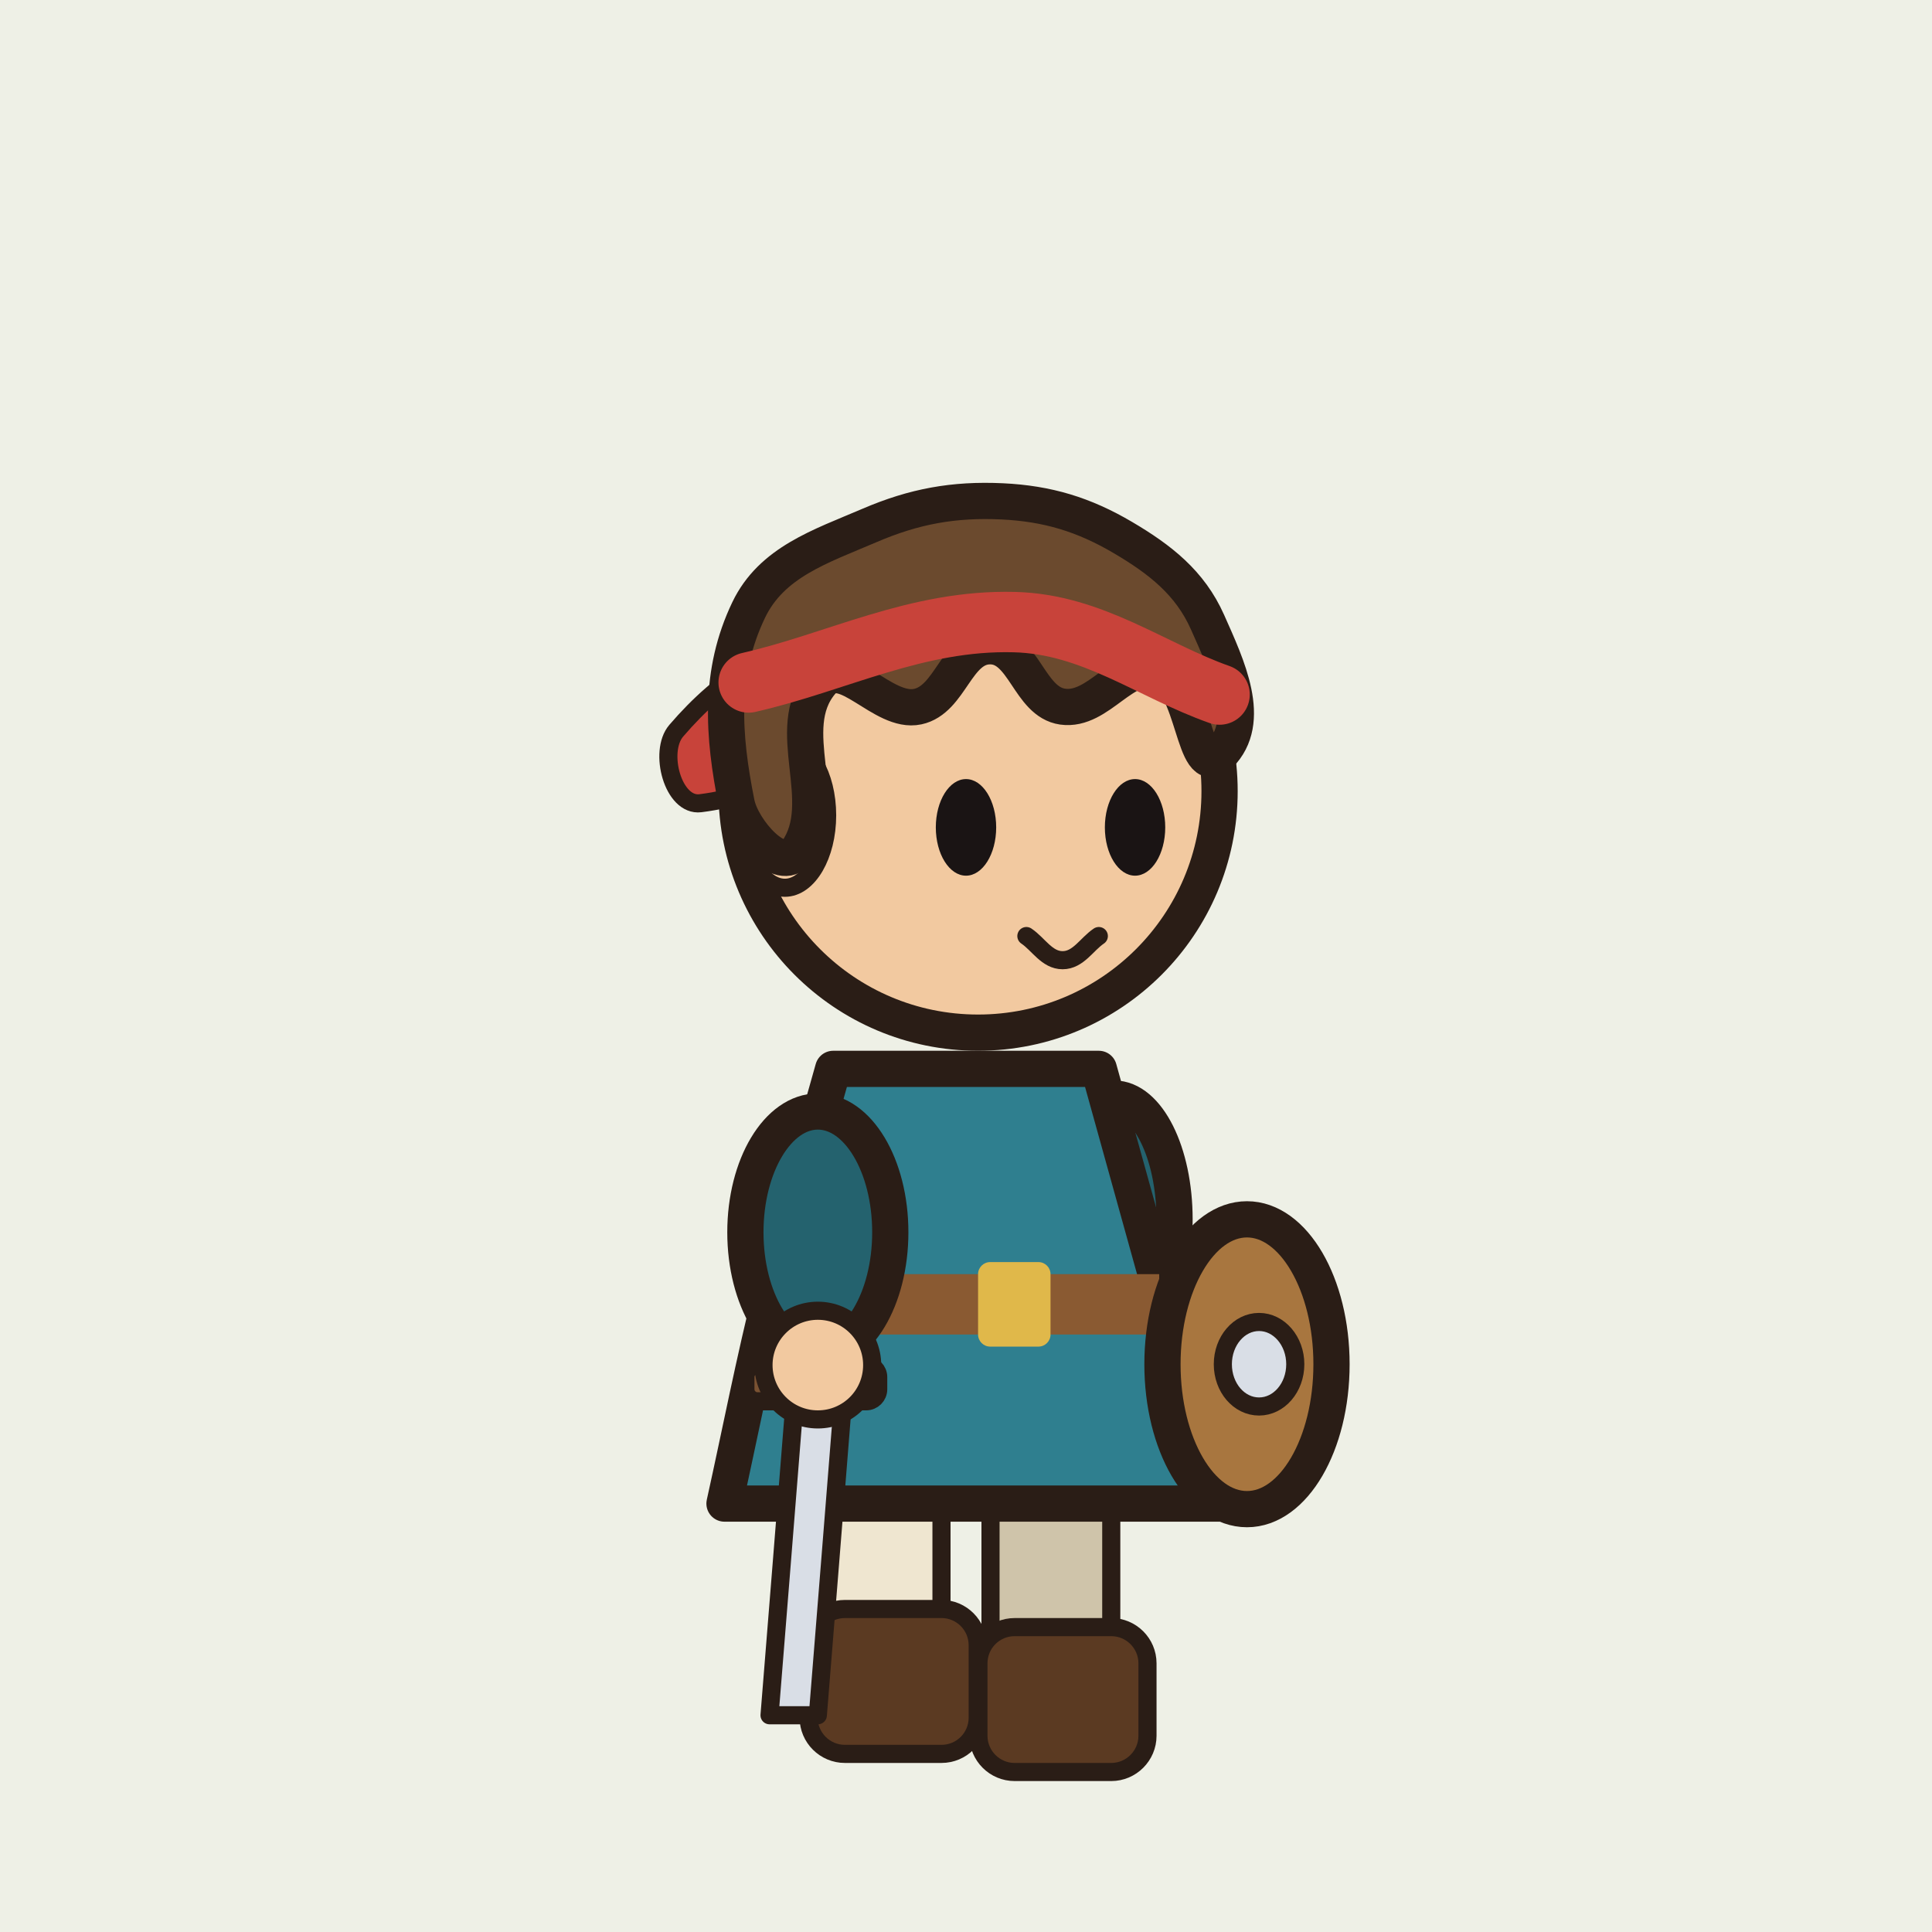
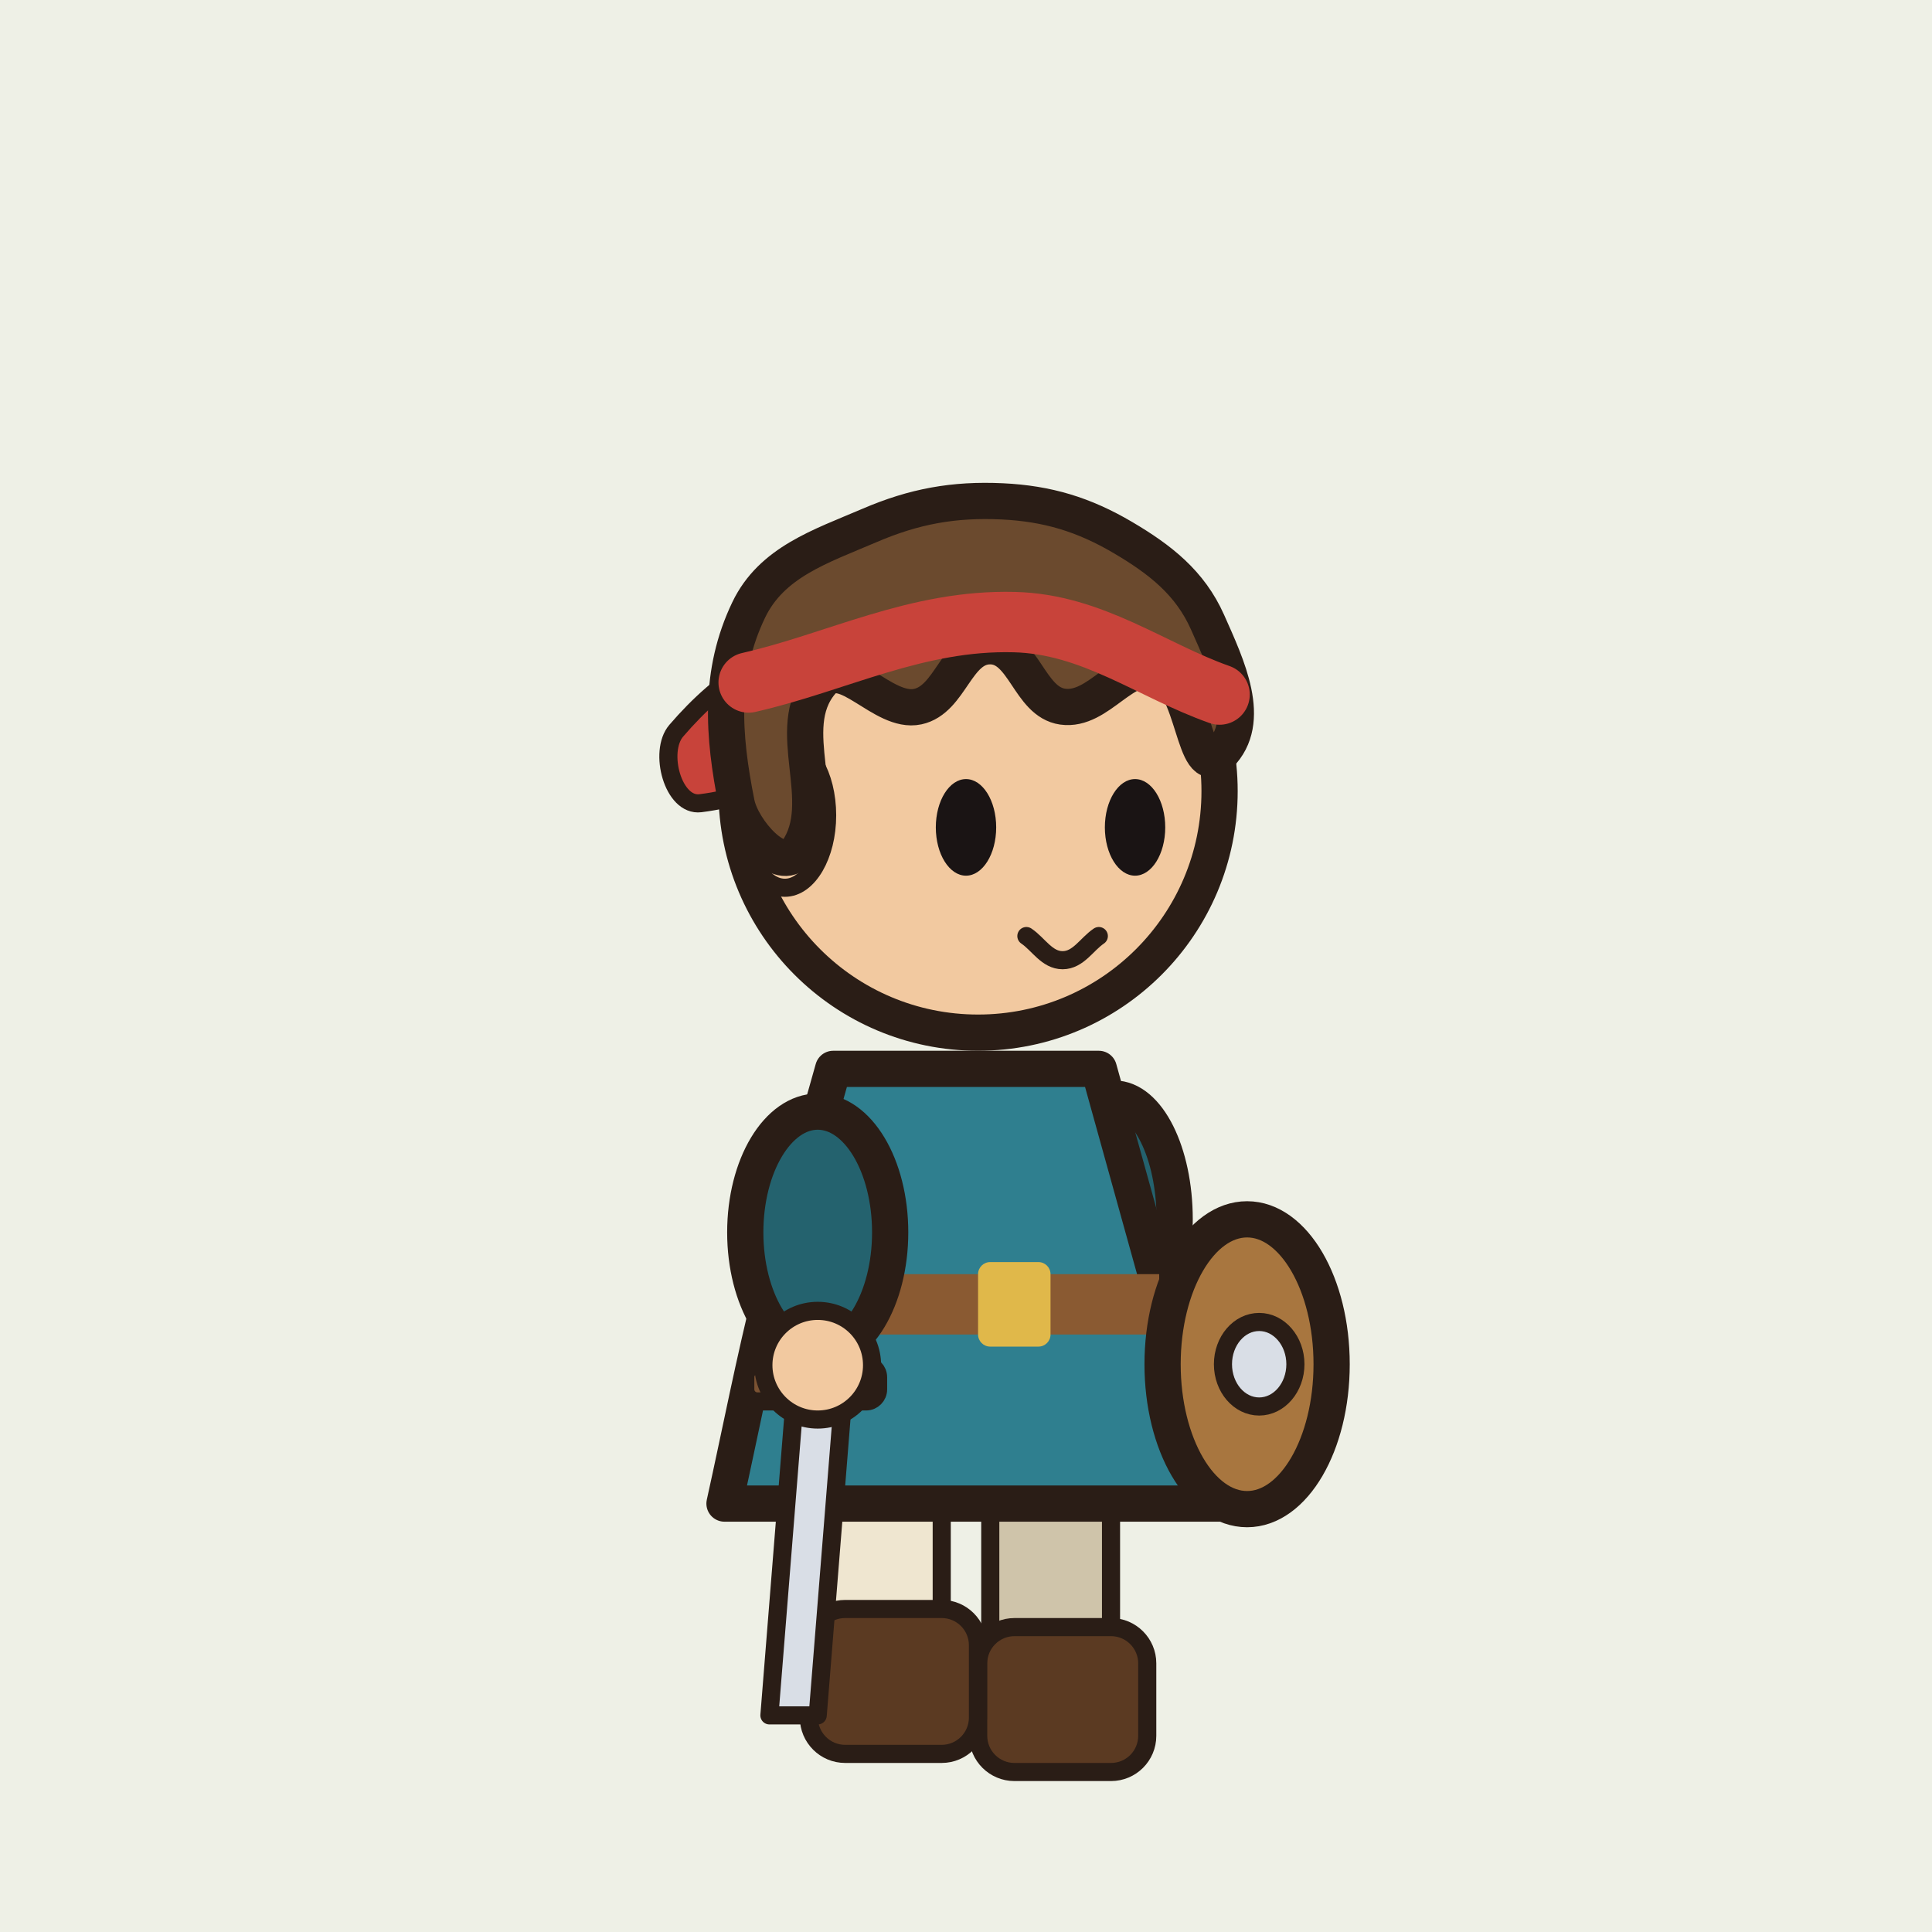
<svg xmlns="http://www.w3.org/2000/svg" xmlns:xlink="http://www.w3.org/1999/xlink" width="80" height="80" viewBox="0 0 160 160">
  <defs>
    <g id="L1">
      <g>
-         <path d="M97.27 100.98C97.27 106.51 95.03 110.98 92.27 110.98C89.5 110.98 87.27 106.51 87.27 100.98C87.27 95.46 89.5 90.98 92.27 90.98C95.03 90.98 97.27 95.46 97.27 100.98Z" fill="#24626e" />
-         <path d="M97.27 100.98C97.27 106.51 95.03 110.98 92.27 110.98C89.5 110.98 87.27 106.51 87.27 100.98C87.27 95.46 89.5 90.98 92.27 90.98C95.03 90.98 97.27 95.46 97.27 100.98Z" fill="none" stroke="#2a1d16" stroke-width="3" stroke-linejoin="round" stroke-linecap="round" />
-         <path d="M97.77 110.98C97.77 113.47 95.75 115.48 93.27 115.48C90.78 115.48 88.77 113.47 88.77 110.98C88.77 108.5 90.78 106.48 93.27 106.48C95.75 106.48 97.77 108.5 97.77 110.98Z" fill="#f2c9a0" />
-         <path d="M97.77 110.98C97.77 113.47 95.75 115.48 93.27 115.48C90.78 115.48 88.77 113.47 88.77 110.98C88.77 108.5 90.78 106.48 93.27 106.48C95.75 106.48 97.77 108.5 97.77 110.98Z" fill="none" stroke="#2a1d16" stroke-width="1.5" stroke-linejoin="round" stroke-linecap="round" />
-         <path d="M82.03 114.75C85.36 114.75 88.69 114.75 92.03 114.75C92.03 122.75 92.03 130.75 92.03 138.75C88.69 138.75 85.36 138.75 82.03 138.75C82.03 130.75 82.03 122.75 82.03 114.75Z" fill="#cfc4aa" />
-         <path d="M82.03 114.75C85.36 114.75 88.69 114.75 92.03 114.75C92.03 122.75 92.03 130.75 92.03 138.75C88.69 138.75 85.36 138.75 82.03 138.75C82.03 130.75 82.03 122.75 82.03 114.75Z" fill="none" stroke="#2a1d16" stroke-width="1.5" stroke-linejoin="round" stroke-linecap="round" />
-         <path d="M84.03 134.75C86.69 134.75 89.36 134.75 92.03 134.75C93.68 134.75 95.03 136.09 95.03 137.75C95.03 139.75 95.03 141.75 95.03 143.75C95.03 145.4 93.68 146.75 92.03 146.75C89.36 146.75 86.69 146.75 84.03 146.75C82.37 146.75 81.03 145.4 81.03 143.75C81.03 141.75 81.03 139.75 81.03 137.75C81.03 136.09 82.37 134.75 84.03 134.75Z" fill="#5b3a22" />
-         <path d="M84.03 134.75C86.69 134.75 89.36 134.75 92.03 134.75C93.68 134.75 95.03 136.09 95.03 137.75C95.03 139.75 95.03 141.75 95.03 143.75C95.03 145.4 93.68 146.75 92.03 146.75C89.36 146.75 86.69 146.75 84.03 146.75C82.37 146.75 81.03 145.4 81.03 143.75C81.03 141.75 81.03 139.75 81.03 137.75C81.03 136.09 82.37 134.75 84.03 134.75Z" fill="none" stroke="#2a1d16" stroke-width="1.5" stroke-linejoin="round" stroke-linecap="round" />
-         <path d="M67.97 113.25C71.31 113.25 74.64 113.25 77.97 113.25C77.97 121.25 77.97 129.25 77.97 137.25C74.64 137.25 71.31 137.25 67.97 137.25C67.97 129.25 67.97 121.25 67.97 113.25Z" fill="#efe6d0" />
-         <path d="M67.97 113.25C71.31 113.25 74.64 113.25 77.97 113.25C77.97 121.25 77.97 129.25 77.97 137.25C74.64 137.25 71.31 137.25 67.97 137.25C67.97 129.25 67.97 121.25 67.97 113.25Z" fill="none" stroke="#2a1d16" stroke-width="1.5" stroke-linejoin="round" stroke-linecap="round" />
-         <path d="M69.97 133.25C72.64 133.25 75.31 133.25 77.97 133.25C79.63 133.25 80.97 134.6 80.97 136.25C80.97 138.25 80.97 140.25 80.97 142.25C80.97 143.91 79.63 145.25 77.97 145.25C75.31 145.25 72.64 145.25 69.97 145.25C68.32 145.25 66.97 143.91 66.97 142.25C66.97 140.25 66.97 138.25 66.97 136.25C66.97 134.6 68.32 133.25 69.97 133.25Z" fill="#5b3a22" />
-         <path d="M69.97 133.25C72.64 133.25 75.31 133.25 77.97 133.25C79.63 133.25 80.97 134.6 80.97 136.25C80.97 138.25 80.97 140.25 80.97 142.25C80.97 143.91 79.63 145.25 77.97 145.25C75.31 145.25 72.64 145.25 69.97 145.25C68.32 145.25 66.97 143.91 66.97 142.25C66.97 140.25 66.97 138.25 66.97 136.25C66.97 134.6 68.32 133.25 69.97 133.25Z" fill="none" stroke="#2a1d16" stroke-width="1.5" stroke-linejoin="round" stroke-linecap="round" />
+         <path d="M97.28 100.98C97.28 106.5 95.04 110.98 92.28 110.98C89.51 110.98 87.28 106.5 87.28 100.98C87.28 95.46 89.51 90.98 92.28 90.98C95.04 90.98 97.28 95.46 97.28 100.98Z" fill="#24626e" />
+         <path d="M97.28 100.98C97.28 106.5 95.04 110.98 92.28 110.98C89.51 110.98 87.28 106.5 87.28 100.98C87.28 95.46 89.51 90.98 92.28 90.98C95.04 90.98 97.28 95.46 97.28 100.98Z" fill="none" stroke="#2a1d16" stroke-width="3" stroke-linejoin="round" stroke-linecap="round" />
+         <path d="M97.78 110.98C97.78 113.47 95.76 115.48 93.28 115.48C90.79 115.48 88.78 113.47 88.78 110.98C88.78 108.5 90.79 106.48 93.28 106.48C95.76 106.48 97.78 108.5 97.78 110.98Z" fill="#f2c9a0" />
+         <path d="M97.78 110.98C97.78 113.47 95.76 115.48 93.28 115.48C90.79 115.48 88.78 113.47 88.78 110.98C88.78 108.5 90.79 106.48 93.28 106.48C95.76 106.48 97.78 108.5 97.78 110.98Z" fill="none" stroke="#2a1d16" stroke-width="1.5" stroke-linejoin="round" stroke-linecap="round" />
+         <path d="M82.01 114.75C85.35 114.75 88.68 114.75 92.01 114.75C92.01 122.75 92.01 130.75 92.01 138.75C88.68 138.75 85.35 138.75 82.01 138.75C82.01 130.75 82.01 122.75 82.01 114.75Z" fill="#cfc4aa" />
+         <path d="M82.01 114.75C85.35 114.75 88.68 114.75 92.01 114.75C92.01 122.75 92.01 130.75 92.01 138.75C88.68 138.75 85.35 138.75 82.01 138.75C82.01 130.75 82.01 122.75 82.01 114.75Z" fill="none" stroke="#2a1d16" stroke-width="1.5" stroke-linejoin="round" stroke-linecap="round" />
+         <path d="M84.01 134.75C86.68 134.75 89.35 134.75 92.01 134.75C93.67 134.75 95.01 136.1 95.01 137.75C95.01 139.75 95.01 141.75 95.01 143.75C95.01 145.41 93.67 146.75 92.01 146.75C89.35 146.75 86.68 146.75 84.01 146.75C82.36 146.75 81.01 145.41 81.01 143.75C81.01 141.75 81.01 139.75 81.01 137.75C81.01 136.1 82.36 134.75 84.01 134.75Z" fill="#5b3a22" />
+         <path d="M84.01 134.75C86.68 134.75 89.35 134.75 92.01 134.75C93.67 134.75 95.01 136.1 95.01 137.75C95.01 139.75 95.01 141.75 95.01 143.75C95.01 145.41 93.67 146.75 92.01 146.75C89.35 146.75 86.68 146.75 84.01 146.75C82.36 146.75 81.01 145.41 81.01 143.75C81.01 141.75 81.01 139.75 81.01 137.75C81.01 136.1 82.36 134.75 84.01 134.75Z" fill="none" stroke="#2a1d16" stroke-width="1.5" stroke-linejoin="round" stroke-linecap="round" />
+         <path d="M67.99 113.25C71.32 113.25 74.65 113.25 77.99 113.25C77.99 121.25 77.99 129.25 77.99 137.25C74.65 137.25 71.32 137.25 67.99 137.25C67.99 129.25 67.99 121.25 67.99 113.25Z" fill="#efe6d0" />
+         <path d="M67.99 113.25C71.32 113.25 74.65 113.25 77.99 113.25C77.99 121.25 77.99 129.25 77.99 137.25C74.65 137.25 71.32 137.25 67.99 137.25C67.99 129.25 67.99 121.25 67.99 113.25Z" fill="none" stroke="#2a1d16" stroke-width="1.5" stroke-linejoin="round" stroke-linecap="round" />
+         <path d="M69.99 133.25C72.65 133.25 75.32 133.25 77.99 133.25C79.64 133.25 80.99 134.59 80.99 136.25C80.99 138.25 80.99 140.25 80.99 142.25C80.99 143.9 79.64 145.25 77.99 145.25C75.32 145.25 72.65 145.25 69.99 145.25C68.33 145.25 66.99 143.9 66.99 142.25C66.99 140.25 66.99 138.25 66.99 136.25C66.99 134.59 68.33 133.25 69.99 133.25Z" fill="#5b3a22" />
+         <path d="M69.99 133.25C72.65 133.25 75.32 133.25 77.99 133.25C79.64 133.25 80.99 134.59 80.99 136.25C80.99 138.25 80.99 140.25 80.99 142.25C80.99 143.9 79.64 145.25 77.99 145.25C75.32 145.25 72.65 145.25 69.99 145.25C68.33 145.25 66.99 143.9 66.99 142.25C66.99 140.25 66.99 138.25 66.99 136.25C66.99 134.59 68.33 133.25 69.99 133.25Z" fill="none" stroke="#2a1d16" stroke-width="1.5" stroke-linejoin="round" stroke-linecap="round" />
        <path d="M69 88.52C76.33 88.52 83.67 88.52 91 88.52C92.67 94.52 94.2 100.04 96 106.52C97.8 113 99.33 118.52 101 124.52C87.33 124.52 73.67 124.52 60 124.52C61.33 118.52 62.39 112.96 64 106.52C65.63 99.99 67.33 94.52 69 88.52Z" fill="#2f7f8f" />
        <path d="M69 88.52C76.33 88.52 83.67 88.52 91 88.52C92.67 94.52 94.2 100.04 96 106.52C97.8 113 99.33 118.52 101 124.52C87.33 124.52 73.67 124.52 60 124.52C61.33 118.52 62.39 112.96 64 106.52C65.63 99.99 67.33 94.52 69 88.52Z" fill="none" stroke="#2a1d16" stroke-width="3" stroke-linejoin="round" stroke-linecap="round" />
        <path d="M64 105.52C74.67 105.52 85.33 105.52 96 105.52C96 107.19 96 108.85 96 110.52C85.33 110.52 74.67 110.52 64 110.52C64 108.85 64 107.19 64 105.52Z" fill="#8a5a32" />
        <path d="M82 104.52C83.33 104.52 84.67 104.52 86 104.52C86.55 104.52 87 104.97 87 105.52C87 107.19 87 108.85 87 110.52C87 111.07 86.55 111.52 86 111.52C84.67 111.52 83.33 111.52 82 111.52C81.45 111.52 81 111.07 81 110.52C81 108.85 81 107.19 81 105.52C81 104.97 81.45 104.52 82 104.52Z" fill="#e0b84a" />
-         <path d="M110.27 112.98C110.27 119.61 107.13 124.98 103.27 124.98C99.4 124.98 96.27 119.61 96.27 112.98C96.27 106.36 99.4 100.98 103.27 100.98C107.13 100.98 110.27 106.36 110.27 112.98Z" fill="#a8763f" />
-         <path d="M110.27 112.98C110.27 119.61 107.13 124.98 103.27 124.98C99.4 124.98 96.27 119.61 96.27 112.98C96.27 106.36 99.4 100.98 103.27 100.98C107.13 100.98 110.27 106.36 110.27 112.98Z" fill="none" stroke="#2a1d16" stroke-width="3" stroke-linejoin="round" stroke-linecap="round" />
-         <path d="M107.27 112.98C107.27 114.92 105.92 116.48 104.27 116.48C102.61 116.48 101.27 114.92 101.27 112.98C101.27 111.05 102.61 109.48 104.27 109.48C105.92 109.48 107.27 111.05 107.27 112.98Z" fill="#d9dee6" />
-         <path d="M107.27 112.98C107.27 114.92 105.92 116.48 104.27 116.48C102.61 116.48 101.27 114.92 101.27 112.98C101.27 111.05 102.61 109.48 104.27 109.48C105.92 109.48 107.27 111.05 107.27 112.98Z" fill="none" stroke="#2a1d16" stroke-width="1.5" stroke-linejoin="round" stroke-linecap="round" />
+         <path d="M110.28 112.98C110.28 119.61 107.14 124.98 103.28 124.98C99.41 124.98 96.28 119.61 96.28 112.98C96.28 106.35 99.41 100.98 103.28 100.98C107.14 100.98 110.28 106.35 110.28 112.98Z" fill="#a8763f" />
+         <path d="M110.28 112.98C110.28 119.61 107.14 124.98 103.28 124.98C99.41 124.98 96.28 119.61 96.28 112.98C96.28 106.35 99.41 100.98 103.28 100.98C107.14 100.98 110.28 106.35 110.28 112.98Z" fill="none" stroke="#2a1d16" stroke-width="3" stroke-linejoin="round" stroke-linecap="round" />
+         <path d="M107.28 112.98C107.28 114.91 105.93 116.48 104.28 116.48C102.62 116.48 101.28 114.91 101.28 112.98C101.28 111.05 102.62 109.48 104.28 109.48C105.93 109.48 107.28 111.05 107.28 112.98Z" fill="#d9dee6" />
+         <path d="M107.28 112.98C107.28 114.91 105.93 116.48 104.28 116.48C102.62 116.48 101.28 114.91 101.28 112.98C101.28 111.05 102.62 109.48 104.28 109.48C105.93 109.48 107.28 111.05 107.28 112.98Z" fill="none" stroke="#2a1d16" stroke-width="1.5" stroke-linejoin="round" stroke-linecap="round" />
        <path d="M70 52.52C64.24 53.24 59.78 56.11 56 60.52C54.52 62.25 55.74 66.8 58 66.52C63.76 65.8 68.22 62.93 72 58.52C73.48 56.79 72.26 52.24 70 52.52Z" fill="#c8433a" />
        <path d="M70 52.52C64.24 53.24 59.78 56.11 56 60.52C54.52 62.25 55.74 66.8 58 66.52C63.76 65.8 68.22 62.93 72 58.52C73.48 56.79 72.26 52.24 70 52.52Z" fill="none" stroke="#2a1d16" stroke-width="1.5" stroke-linejoin="round" stroke-linecap="round" />
        <path d="M101 65.52C101 76.56 92.05 85.52 81 85.52C69.95 85.52 61 76.56 61 65.52C61 54.47 69.95 45.52 81 45.52C92.05 45.52 101 54.47 101 65.52Z" fill="#f2c9a0" />
        <path d="M101 65.52C101 76.56 92.05 85.52 81 85.52C69.95 85.52 61 76.56 61 65.52C61 54.47 69.95 45.52 81 45.52C92.05 45.52 101 54.47 101 65.52Z" fill="none" stroke="#2a1d16" stroke-width="3" stroke-linejoin="round" stroke-linecap="round" />
        <path d="M68.5 67.52C68.5 70.83 66.93 73.52 65 73.52C63.07 73.52 61.5 70.83 61.5 67.52C61.5 64.2 63.07 61.52 65 61.52C66.93 61.52 68.5 64.2 68.5 67.52Z" fill="#f2c9a0" />
        <path d="M68.5 67.52C68.5 70.83 66.93 73.52 65 73.52C63.07 73.52 61.5 70.83 61.5 67.52C61.5 64.2 63.07 61.52 65 61.52C66.93 61.52 68.5 64.2 68.5 67.52Z" fill="none" stroke="#2a1d16" stroke-width="1.5" stroke-linejoin="round" stroke-linecap="round" />
        <path d="M61 66.52C59.87 60.86 59.51 55.72 62 50.52C63.9 46.55 67.96 45.25 72 43.52C75.7 41.93 78.98 41.33 83 41.52C86.75 41.7 89.76 42.61 93 44.52C96.07 46.33 98.55 48.26 100 51.52C101.61 55.15 103.81 59.71 101 62.52C98.81 64.71 98.96 56.43 96 55.52C93.06 54.61 91.04 58.95 88 58.52C85.22 58.12 84.81 53.52 82 53.52C79.19 53.52 78.75 57.93 76 58.52C73.1 59.14 69.9 54.24 68 56.52C64.74 60.43 68.92 66.35 66 70.52C64.68 72.41 61.45 68.78 61 66.52Z" fill="#6b4a2e" />
        <path d="M61 66.52C59.87 60.86 59.51 55.72 62 50.52C63.9 46.55 67.96 45.25 72 43.52C75.7 41.93 78.98 41.33 83 41.52C86.75 41.7 89.76 42.61 93 44.52C96.07 46.33 98.55 48.26 100 51.52C101.61 55.15 103.81 59.71 101 62.52C98.81 64.71 98.96 56.43 96 55.52C93.06 54.61 91.04 58.95 88 58.52C85.22 58.12 84.81 53.52 82 53.52C79.19 53.52 78.75 57.93 76 58.52C73.1 59.14 69.9 54.24 68 56.52C64.74 60.43 68.92 66.35 66 70.52C64.68 72.41 61.45 68.78 61 66.52Z" fill="none" stroke="#2a1d16" stroke-width="3" stroke-linejoin="round" stroke-linecap="round" />
        <path d="M62 56.52C69.33 54.85 75.88 51.31 84 51.52C90.49 51.68 95.33 55.52 101 57.52" fill="none" stroke="#c8433a" stroke-width="5" stroke-linecap="round" stroke-linejoin="round" />
        <path d="M82.5 68.52C82.5 70.73 81.38 72.52 80 72.52C78.62 72.52 77.5 70.73 77.5 68.52C77.5 66.31 78.62 64.52 80 64.52C81.38 64.52 82.5 66.31 82.5 68.52Z" fill="#1a1414" />
        <path d="M96.5 68.52C96.5 70.73 95.38 72.52 94 72.52C92.62 72.52 91.5 70.73 91.5 68.52C91.5 66.31 92.62 64.52 94 64.52C95.38 64.52 96.5 66.31 96.5 68.52Z" fill="#1a1414" />
        <path d="M85 77.52C86 78.19 86.7 79.52 88 79.52C89.3 79.52 90 78.19 91 77.52" fill="none" stroke="#2a1d16" stroke-width="1.5" stroke-linecap="round" stroke-linejoin="round" />
-         <path d="M65.73 117.05C67.07 117.05 68.4 117.05 69.73 117.05C69.07 125.39 68.4 133.72 67.73 142.05C66.4 142.05 65.07 142.05 63.73 142.05C64.4 133.72 65.07 125.39 65.73 117.05Z" fill="#d9dee6" />
-         <path d="M65.73 117.05C67.07 117.05 68.4 117.05 69.73 117.05C69.07 125.39 68.4 133.72 67.73 142.05C66.4 142.05 65.07 142.05 63.73 142.05C64.4 133.72 65.07 125.39 65.73 117.05Z" fill="none" stroke="#2a1d16" stroke-width="1.5" stroke-linejoin="round" stroke-linecap="round" />
-         <path d="M62.73 113.05C65.73 113.05 68.73 113.05 71.73 113.05C72.29 113.05 72.73 113.5 72.73 114.05C72.73 114.39 72.73 114.72 72.73 115.05C72.73 115.6 72.29 116.05 71.73 116.05C68.73 116.05 65.73 116.05 62.73 116.05C62.18 116.05 61.73 115.6 61.73 115.05C61.73 114.72 61.73 114.39 61.73 114.05C61.73 113.5 62.18 113.05 62.73 113.05Z" fill="#7a5232" />
-         <path d="M62.73 113.05C65.73 113.05 68.73 113.05 71.73 113.05C72.29 113.05 72.73 113.5 72.73 114.05C72.73 114.39 72.73 114.72 72.73 115.05C72.73 115.6 72.29 116.05 71.73 116.05C68.73 116.05 65.73 116.05 62.73 116.05C62.18 116.05 61.73 115.6 61.73 115.05C61.73 114.72 61.73 114.39 61.73 114.05C61.73 113.5 62.18 113.05 62.73 113.05Z" fill="none" stroke="#2a1d16" stroke-width="1.5" stroke-linejoin="round" stroke-linecap="round" />
-         <path d="M73.73 102.05C73.73 107.58 71.05 112.05 67.73 112.05C64.42 112.05 61.73 107.58 61.73 102.05C61.73 96.53 64.42 92.05 67.73 92.05C71.05 92.05 73.73 96.53 73.73 102.05Z" fill="#24626e" />
-         <path d="M73.73 102.05C73.73 107.58 71.05 112.05 67.73 112.05C64.42 112.05 61.73 107.58 61.73 102.05C61.73 96.53 64.42 92.05 67.73 92.05C71.05 92.05 73.73 96.53 73.73 102.05Z" fill="none" stroke="#2a1d16" stroke-width="3" stroke-linejoin="round" stroke-linecap="round" />
-         <path d="M72.23 113.05C72.23 115.54 70.22 117.55 67.73 117.55C65.25 117.55 63.23 115.54 63.23 113.05C63.23 110.57 65.25 108.55 67.73 108.55C70.22 108.55 72.23 110.57 72.23 113.05Z" fill="#f2c9a0" />
-         <path d="M72.23 113.05C72.23 115.54 70.22 117.55 67.73 117.55C65.25 117.55 63.23 115.54 63.23 113.05C63.23 110.57 65.25 108.55 67.73 108.55C70.22 108.55 72.23 110.57 72.23 113.05Z" fill="none" stroke="#2a1d16" stroke-width="1.5" stroke-linejoin="round" stroke-linecap="round" />
+         <path d="M65.72 117.06C67.06 117.06 68.39 117.06 69.72 117.06C69.06 125.39 68.39 133.72 67.72 142.06C66.39 142.06 65.06 142.06 63.72 142.06C64.39 133.72 65.06 125.39 65.72 117.06Z" fill="#d9dee6" />
+         <path d="M65.72 117.06C67.06 117.06 68.39 117.06 69.72 117.06C69.06 125.39 68.39 133.72 67.72 142.06C66.39 142.06 65.06 142.06 63.72 142.06C64.39 133.72 65.06 125.39 65.72 117.06Z" fill="none" stroke="#2a1d16" stroke-width="1.5" stroke-linejoin="round" stroke-linecap="round" />
+         <path d="M62.72 113.06C65.72 113.06 68.72 113.06 71.72 113.06C72.28 113.06 72.72 113.5 72.72 114.06C72.72 114.39 72.72 114.72 72.72 115.06C72.72 115.61 72.28 116.06 71.72 116.06C68.72 116.06 65.72 116.06 62.72 116.06C62.17 116.06 61.72 115.61 61.72 115.06C61.72 114.72 61.72 114.39 61.72 114.06C61.72 113.5 62.17 113.06 62.72 113.06Z" fill="#7a5232" />
+         <path d="M62.72 113.06C65.72 113.06 68.72 113.06 71.72 113.06C72.28 113.06 72.72 113.5 72.72 114.06C72.72 114.39 72.72 114.72 72.72 115.06C72.72 115.61 72.28 116.06 71.72 116.06C68.72 116.06 65.72 116.06 62.72 116.06C62.17 116.06 61.72 115.61 61.72 115.06C61.72 114.72 61.72 114.39 61.72 114.06C61.72 113.5 62.17 113.06 62.72 113.06Z" fill="none" stroke="#2a1d16" stroke-width="1.5" stroke-linejoin="round" stroke-linecap="round" />
+         <path d="M73.72 102.06C73.72 107.58 71.04 112.06 67.72 112.06C64.41 112.06 61.72 107.58 61.72 102.06C61.72 96.53 64.41 92.06 67.72 92.06C71.04 92.06 73.72 96.53 73.72 102.06Z" fill="#24626e" />
+         <path d="M73.72 102.06C73.72 107.58 71.04 112.06 67.72 112.06C64.41 112.06 61.72 107.58 61.72 102.06C61.72 96.53 64.41 92.06 67.72 92.06C71.04 92.06 73.72 96.53 73.72 102.06Z" fill="none" stroke="#2a1d16" stroke-width="3" stroke-linejoin="round" stroke-linecap="round" />
+         <path d="M72.22 113.06C72.22 115.54 70.21 117.56 67.72 117.56C65.24 117.56 63.22 115.54 63.22 113.06C63.22 110.57 65.24 108.56 67.72 108.56C70.21 108.56 72.22 110.57 72.22 113.06Z" fill="#f2c9a0" />
+         <path d="M72.22 113.06C72.22 115.54 70.21 117.56 67.72 117.56C65.24 117.56 63.22 115.54 63.22 113.06C63.22 110.57 65.24 108.56 67.72 108.56C70.21 108.56 72.22 110.57 72.22 113.06Z" fill="none" stroke="#2a1d16" stroke-width="1.5" stroke-linejoin="round" stroke-linecap="round" />
      </g>
    </g>
  </defs>
  <rect x="0" y="0" width="160" height="160" fill="#eef0e6" />
  <g data-layer="diagonal">
    <use href="#L1" xlink:href="#L1" />
  </g>
</svg>
